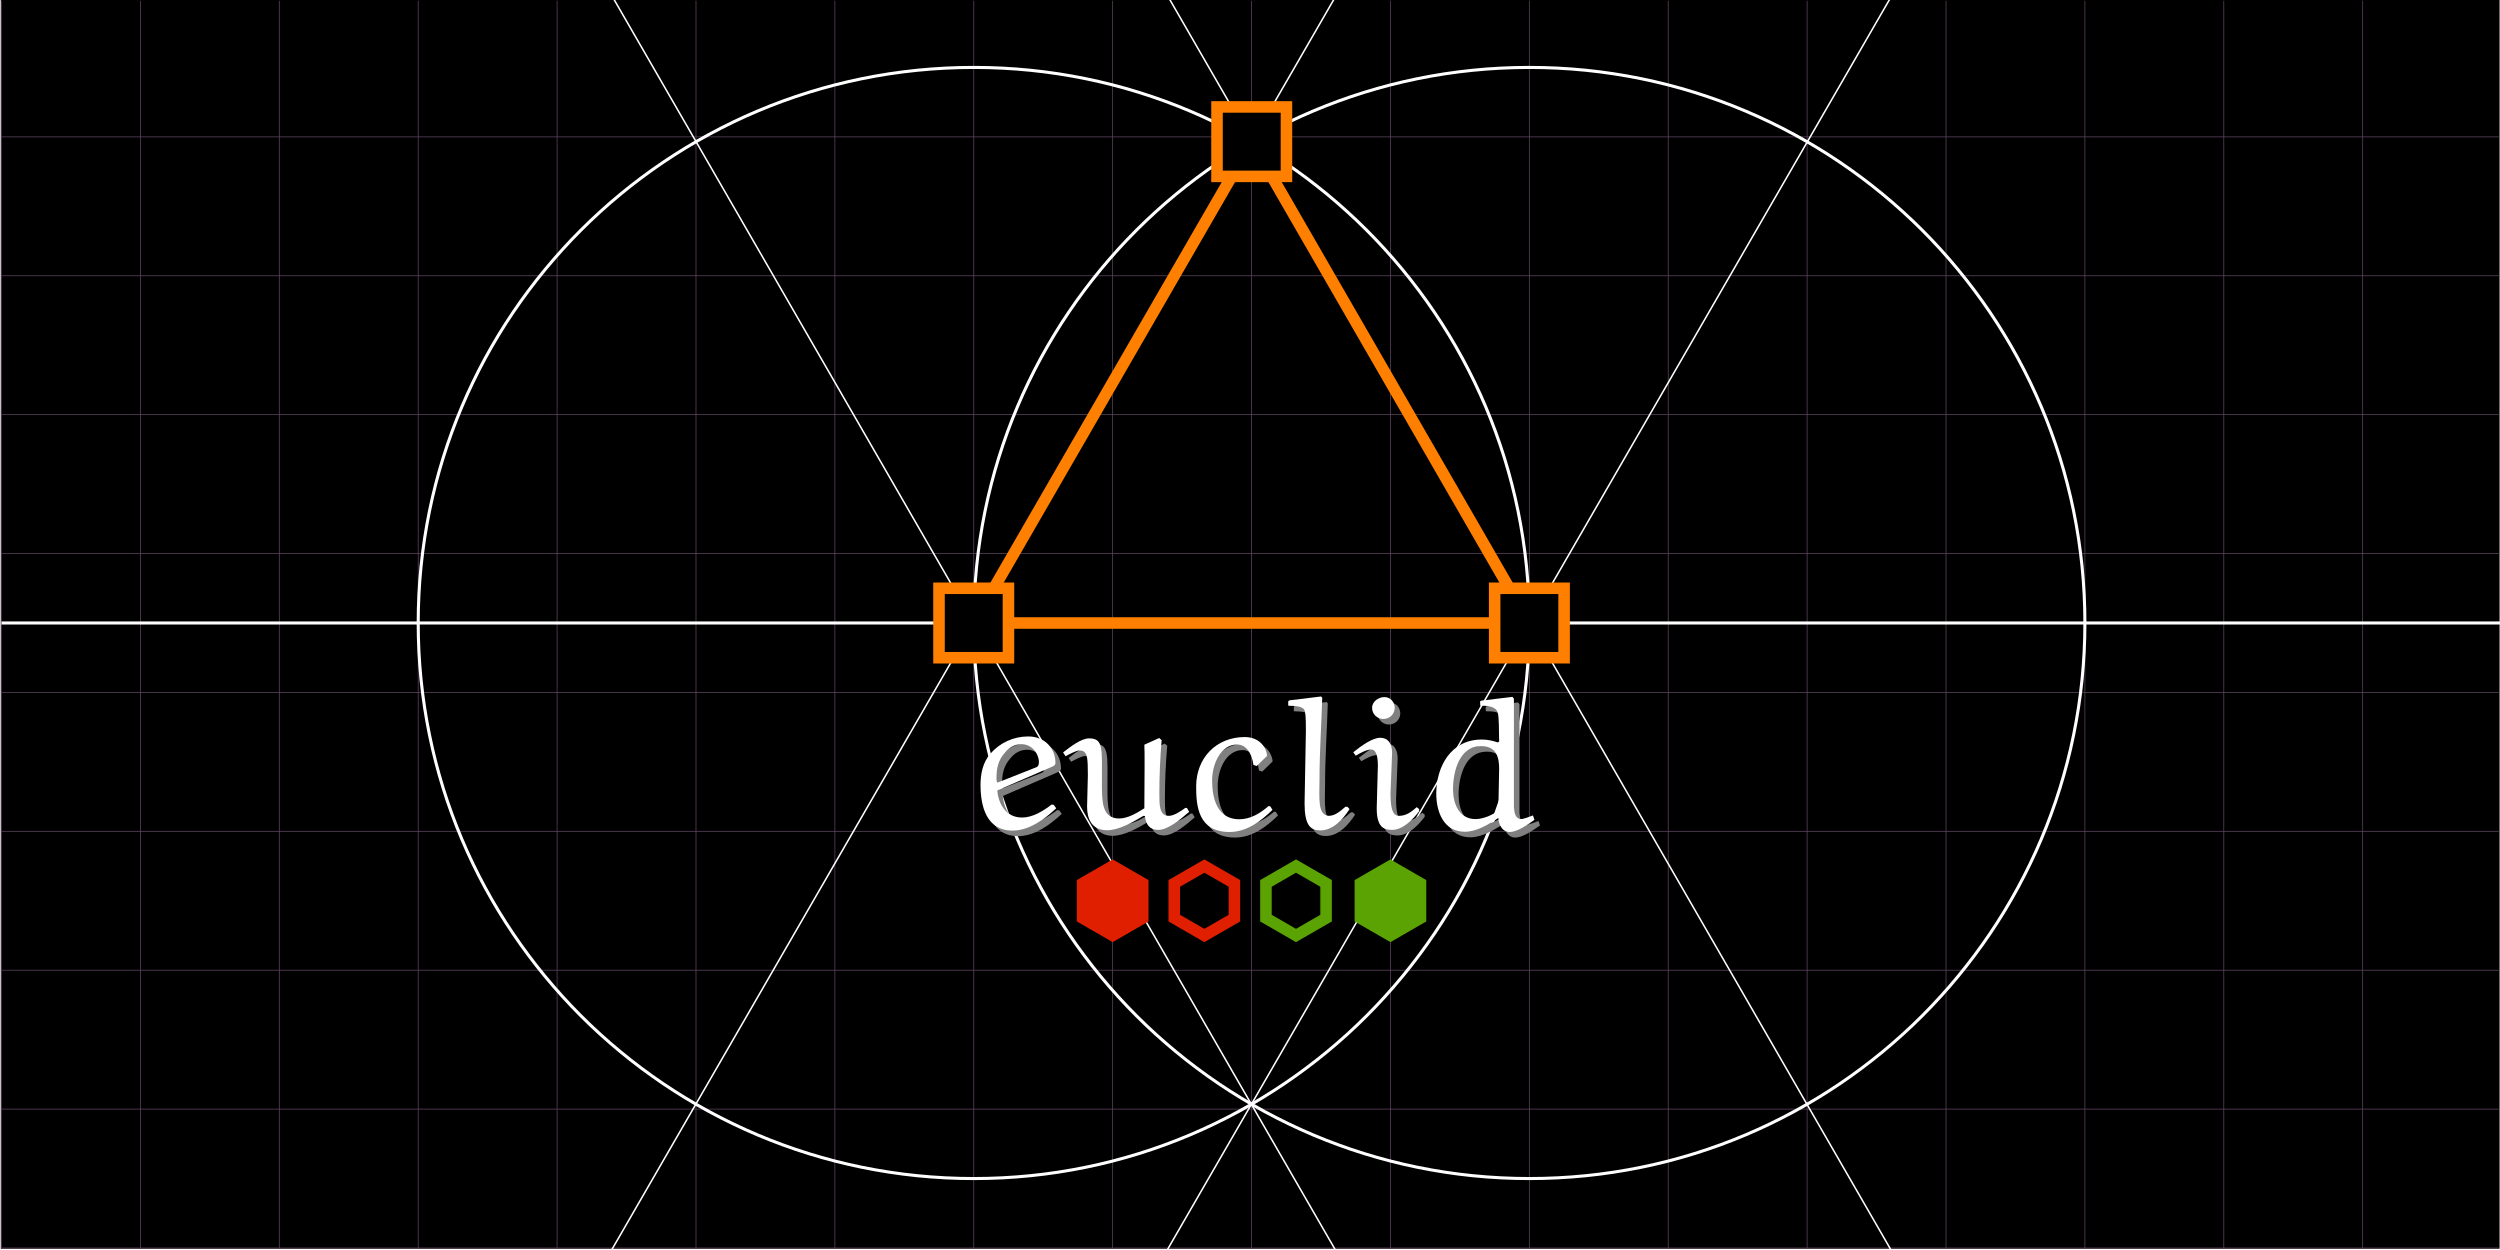
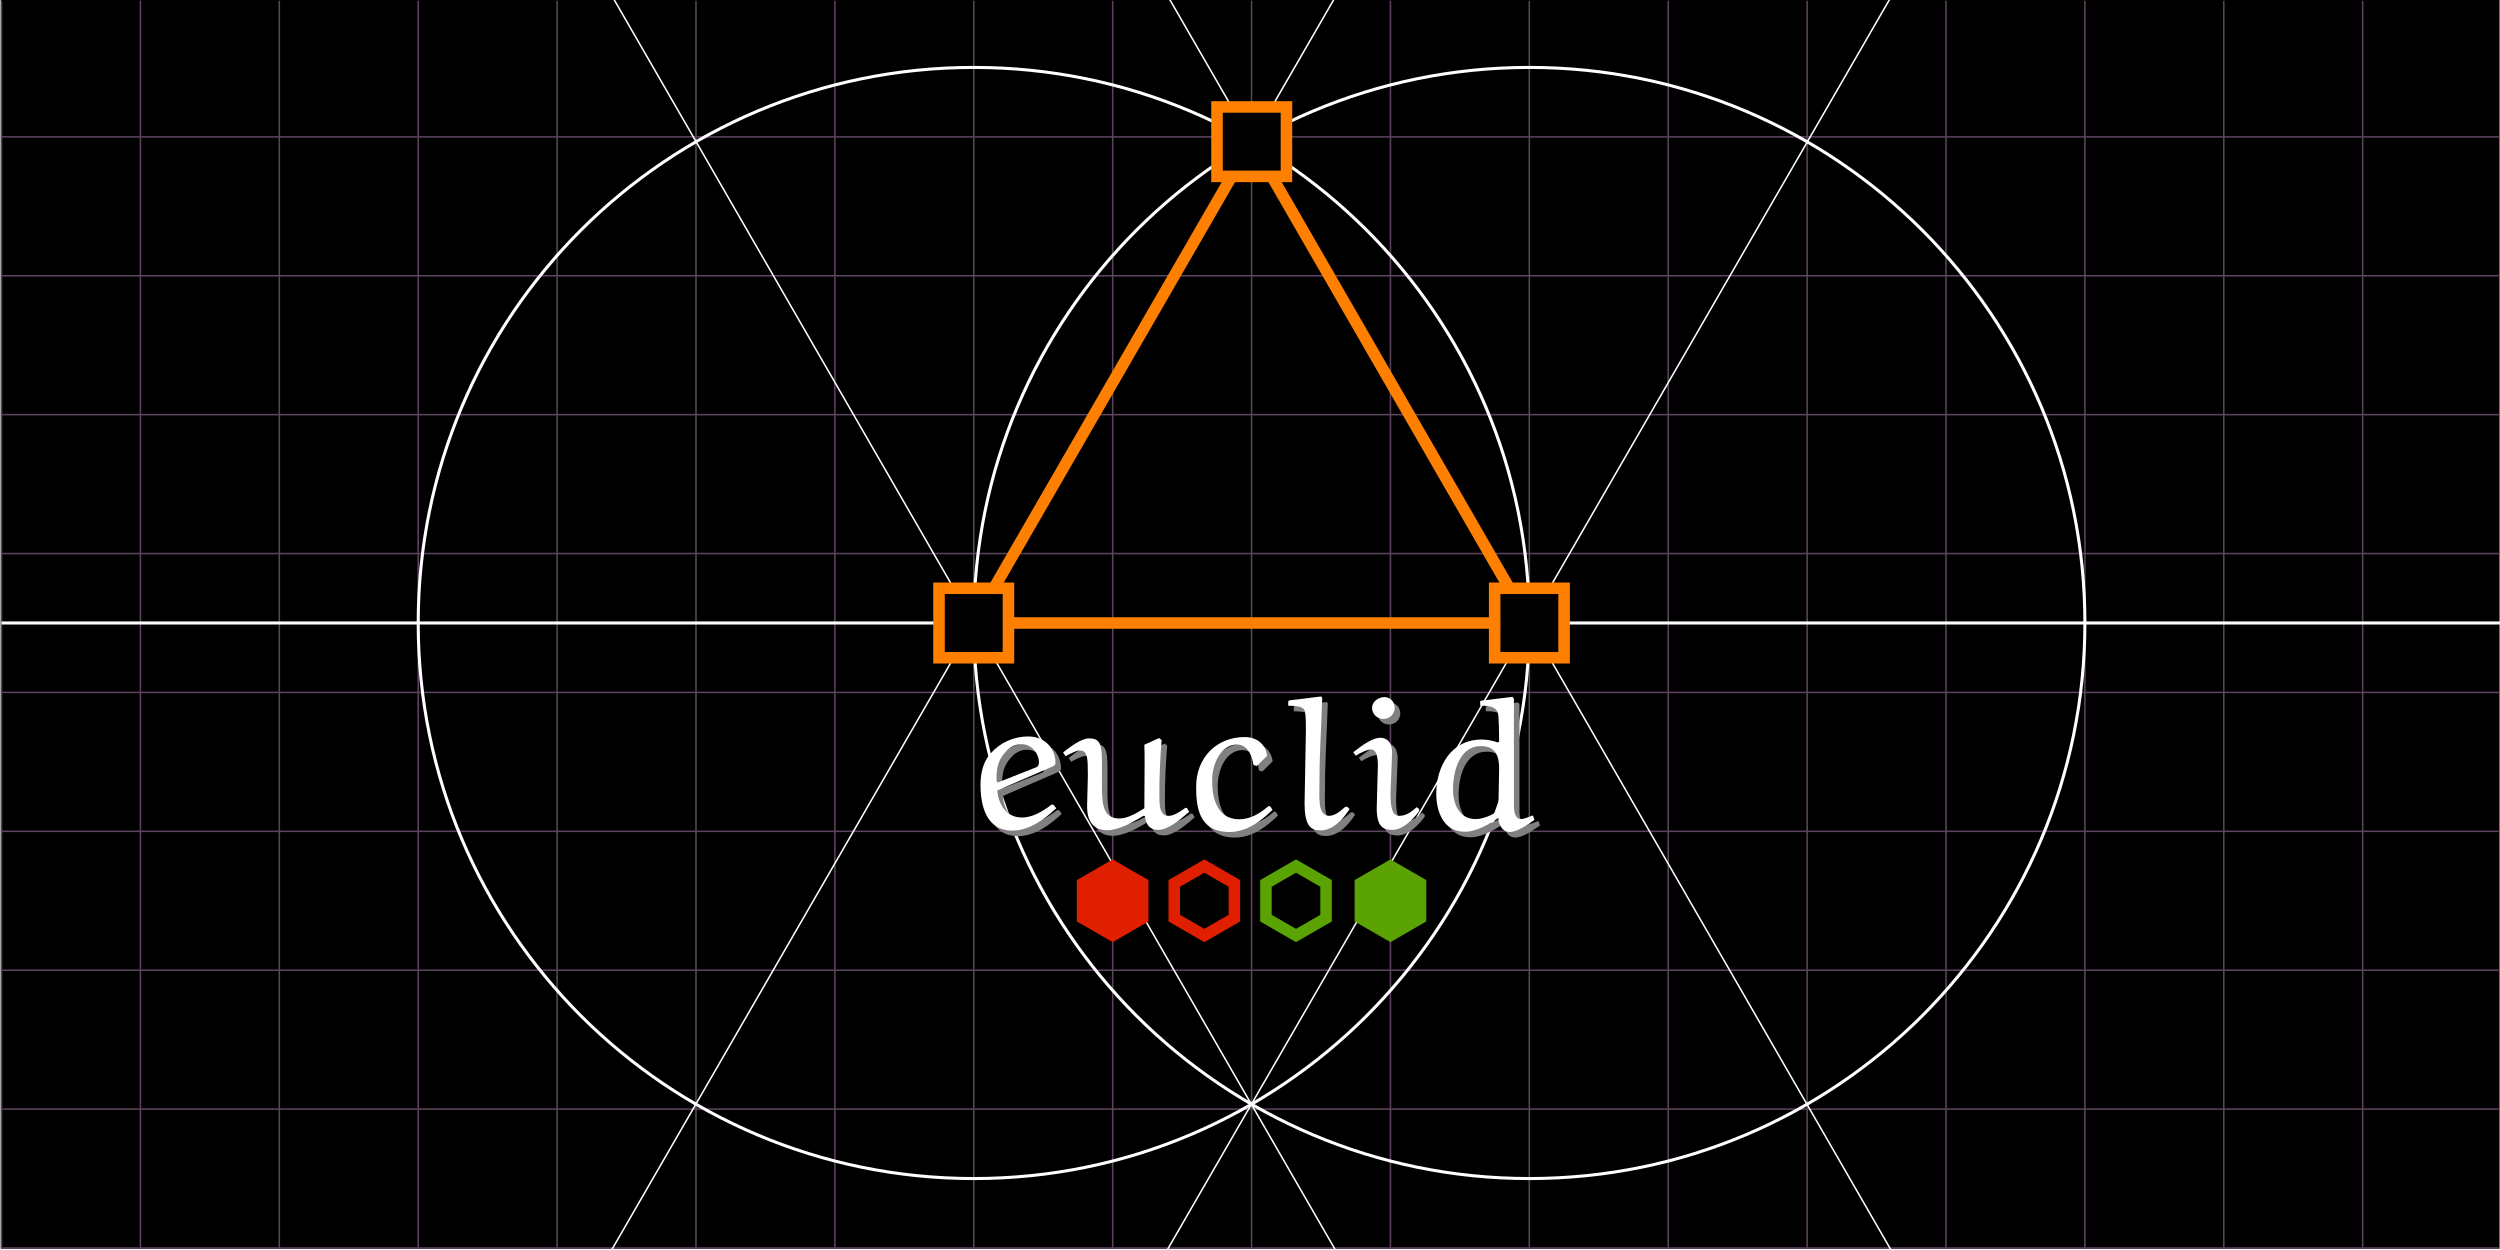
- <svg xmlns="http://www.w3.org/2000/svg" xmlns:xlink="http://www.w3.org/1999/xlink" width="648pt" height="324pt" viewBox="0 0 648 324" version="1.2" id="svg94">
-   <defs id="defs25">
-     <g id="g23">
+ <svg xmlns="http://www.w3.org/2000/svg" xmlns:xlink="http://www.w3.org/1999/xlink" width="648pt" height="324pt" viewBox="0 0 648 324" version="1.2" id="svg120">
+   <defs id="defs51">
+     <g id="g49">
      <symbol overflow="visible" id="glyph0-0">
-         <path style="stroke:none;" d="" id="path2" />
+         <path style="stroke:none;" d="" id="path28" />
      </symbol>
      <symbol overflow="visible" id="glyph0-1">
-         <path style="stroke:none;" d="M 9.859 -19.719 C 10.906 -21.016 12.406 -21.812 14.047 -21.812 C 16.844 -21.812 18.578 -19.234 18.578 -17.141 C 18.578 -16.344 18.234 -15.938 17.938 -15.844 L 7.875 -11.859 L 7.672 -12.047 C 7.625 -12.359 7.578 -12.656 7.578 -12.953 C 7.578 -15.391 7.922 -17.641 9.859 -19.719 Z M 21.812 -15.891 C 22.359 -16.141 22.859 -16.344 22.859 -16.938 C 22.859 -20.766 20.078 -23.812 15.797 -23.812 C 12 -23.812 8.422 -22.172 5.984 -19.328 C 4.031 -17.078 3.438 -14.141 3.438 -11.25 C 3.438 -5.625 5.031 0.594 11.703 0.594 C 15.984 0.594 19.969 -2.297 23.062 -5.188 L 22.422 -6.078 L 21.875 -6.172 C 19.625 -4.438 16.938 -2.797 14.203 -2.797 C 9.766 -2.797 8.062 -6.672 7.766 -9.812 Z M 21.812 -15.891 " id="path5" />
+         <path style="stroke:none;" d="M 9.859 -19.719 C 10.906 -21.016 12.406 -21.812 14.047 -21.812 C 16.844 -21.812 18.578 -19.234 18.578 -17.141 C 18.578 -16.344 18.234 -15.938 17.938 -15.844 L 7.875 -11.859 L 7.672 -12.047 C 7.625 -12.359 7.578 -12.656 7.578 -12.953 C 7.578 -15.391 7.922 -17.641 9.859 -19.719 Z M 21.812 -15.891 C 22.359 -16.141 22.859 -16.344 22.859 -16.938 C 22.859 -20.766 20.078 -23.812 15.797 -23.812 C 12 -23.812 8.422 -22.172 5.984 -19.328 C 4.031 -17.078 3.438 -14.141 3.438 -11.25 C 3.438 -5.625 5.031 0.594 11.703 0.594 C 15.984 0.594 19.969 -2.297 23.062 -5.188 L 22.422 -6.078 L 21.875 -6.172 C 19.625 -4.438 16.938 -2.797 14.203 -2.797 C 9.766 -2.797 8.062 -6.672 7.766 -9.812 Z M 21.812 -15.891 " id="path31" />
      </symbol>
      <symbol overflow="visible" id="glyph0-2">
-         <path style="stroke:none;" d="M 32.078 -5.234 L 31.688 -5.328 C 30.391 -4.391 28.688 -3.234 27.344 -3.234 C 24.906 -3.234 24.906 -5.984 24.906 -9.016 C 24.906 -13.594 25.109 -18.234 25.5 -22.859 L 24.859 -23.406 L 21.016 -21.672 C 21.078 -20.625 21.078 -18.688 21.078 -16.391 C 21.078 -12.859 21.016 -8.422 21.016 -5.188 C 19.078 -3.984 16.734 -2.547 14.5 -2.547 C 9.906 -2.547 10.016 -7.078 10.016 -12.156 C 10.016 -20.578 10.453 -23.312 6.719 -23.312 C 4.625 -23.312 1.891 -21.172 -0.047 -19.672 L 0.594 -18.688 C 1.75 -19.328 3.438 -20.172 4.141 -20.172 C 4.734 -20.172 5.234 -20.078 5.531 -19.719 C 6.172 -19.031 6.375 -18.234 6.375 -13.703 C 6.375 -12.25 6.172 -7.219 6.172 -5.578 C 6.172 -2.797 7.125 0.5 11.406 0.5 C 14.344 0.5 17.984 -1.547 20.766 -3.234 L 21.172 -3.188 C 21.375 -1.094 22.312 0.406 24.609 0.406 C 27.141 0.406 30.281 -2.234 32.625 -4.281 Z M 32.078 -5.234 " id="path8" />
+         <path style="stroke:none;" d="M 32.078 -5.234 L 31.688 -5.328 C 30.391 -4.391 28.688 -3.234 27.344 -3.234 C 24.906 -3.234 24.906 -5.984 24.906 -9.016 C 24.906 -13.594 25.109 -18.234 25.5 -22.859 L 24.859 -23.406 L 21.016 -21.672 C 21.078 -20.625 21.078 -18.688 21.078 -16.391 C 21.078 -12.859 21.016 -8.422 21.016 -5.188 C 19.078 -3.984 16.734 -2.547 14.5 -2.547 C 9.906 -2.547 10.016 -7.078 10.016 -12.156 C 10.016 -20.578 10.453 -23.312 6.719 -23.312 C 4.625 -23.312 1.891 -21.172 -0.047 -19.672 L 0.594 -18.688 C 1.75 -19.328 3.438 -20.172 4.141 -20.172 C 4.734 -20.172 5.234 -20.078 5.531 -19.719 C 6.172 -19.031 6.375 -18.234 6.375 -13.703 C 6.375 -12.25 6.172 -7.219 6.172 -5.578 C 6.172 -2.797 7.125 0.5 11.406 0.5 C 14.344 0.5 17.984 -1.547 20.766 -3.234 L 21.172 -3.188 C 21.375 -1.094 22.312 0.406 24.609 0.406 C 27.141 0.406 30.281 -2.234 32.625 -4.281 Z M 32.078 -5.234 " id="path34" />
      </symbol>
      <symbol overflow="visible" id="glyph0-3">
-         <path style="stroke:none;" d="M 21.672 -5.672 L 21.219 -5.781 C 19.031 -3.891 16.531 -2.344 13.594 -2.344 C 7.766 -2.344 6.578 -8.062 6.578 -12.359 C 6.578 -16.734 8.812 -21.719 13.047 -21.719 C 15.188 -21.719 16.844 -19.781 17.281 -16.438 L 18.125 -16.141 L 20.828 -18.781 C 20.516 -21.625 18.281 -23.656 15.047 -23.656 C 7.672 -23.656 2.438 -18.281 2.438 -10.812 C 2.438 -5.875 2.938 0.953 11.062 0.953 C 15.484 0.953 19.125 -1.75 22.219 -4.781 Z M 21.672 -5.672 " id="path11" />
+         <path style="stroke:none;" d="M 21.672 -5.672 L 21.219 -5.781 C 19.031 -3.891 16.531 -2.344 13.594 -2.344 C 7.766 -2.344 6.578 -8.062 6.578 -12.359 C 6.578 -16.734 8.812 -21.719 13.047 -21.719 C 15.188 -21.719 16.844 -19.781 17.281 -16.438 L 18.125 -16.141 L 20.828 -18.781 C 20.516 -21.625 18.281 -23.656 15.047 -23.656 C 7.672 -23.656 2.438 -18.281 2.438 -10.812 C 2.438 -5.875 2.938 0.953 11.062 0.953 C 15.484 0.953 19.125 -1.75 22.219 -4.781 Z M 21.672 -5.672 " id="path37" />
      </symbol>
      <symbol overflow="visible" id="glyph0-4">
-         <path style="stroke:none;" d="M 16.844 -5.578 C 15.594 -4.484 14.203 -3.234 12.547 -3.234 C 9.562 -3.438 10.156 -7.969 10.156 -12.906 C 10.156 -19.875 10.656 -26.844 10.859 -33.828 L 10.562 -34.172 L 2.344 -33.172 L 2.047 -32.922 L 2.047 -31.781 C 3.641 -31.688 6.031 -31.828 6.375 -30.281 C 6.625 -29.094 6.625 -26.953 6.625 -25.312 L 6.281 -6.469 C 6.281 -0.75 7.828 0.547 10.359 0.547 C 13.656 0.547 16.234 -2.344 17.938 -4.984 L 17.391 -5.578 Z M 16.844 -5.578 " id="path14" />
+         <path style="stroke:none;" d="M 16.844 -5.578 C 15.594 -4.484 14.203 -3.234 12.547 -3.234 C 9.562 -3.438 10.156 -7.969 10.156 -12.906 C 10.156 -19.875 10.656 -26.844 10.859 -33.828 L 10.562 -34.172 L 2.344 -33.172 L 2.047 -32.922 L 2.047 -31.781 C 3.641 -31.688 6.031 -31.828 6.375 -30.281 C 6.625 -29.094 6.625 -26.953 6.625 -25.312 L 6.281 -6.469 C 6.281 -0.75 7.828 0.547 10.359 0.547 C 13.656 0.547 16.234 -2.344 17.938 -4.984 L 17.391 -5.578 Z M 16.844 -5.578 " id="path40" />
      </symbol>
      <symbol overflow="visible" id="glyph0-5">
-         <path style="stroke:none;" d="M 10.766 -19.531 C 10.766 -21.719 9.906 -23.469 7.672 -23.469 C 5.734 -23.469 2.938 -21.516 0.703 -19.719 L 1.344 -18.828 C 2.547 -19.578 4.234 -20.422 5.328 -20.422 C 6.625 -20.422 7.078 -18.781 7.078 -16.188 L 6.781 -5.188 C 6.781 -0.25 8.625 0.406 10.766 0.406 C 13.5 0.406 16.094 -2.188 17.781 -4.438 L 17.781 -4.984 L 17.141 -5.484 C 15.797 -4.281 14.453 -3.234 12.547 -3.234 C 10.812 -3.234 10.359 -5.375 10.359 -9.062 Z M 11.453 -31.141 C 11.453 -32.625 10.453 -34.016 8.766 -34.016 C 7.328 -34.016 5.578 -32.922 5.578 -31.234 C 5.578 -29.641 6.875 -28.344 8.469 -28.344 C 10.062 -28.344 11.359 -29.484 11.453 -31.141 Z M 11.453 -31.141 " id="path17" />
+         <path style="stroke:none;" d="M 10.766 -19.531 C 10.766 -21.719 9.906 -23.469 7.672 -23.469 C 5.734 -23.469 2.938 -21.516 0.703 -19.719 L 1.344 -18.828 C 2.547 -19.578 4.234 -20.422 5.328 -20.422 C 6.625 -20.422 7.078 -18.781 7.078 -16.188 L 6.781 -5.188 C 6.781 -0.25 8.625 0.406 10.766 0.406 C 13.5 0.406 16.094 -2.188 17.781 -4.438 L 17.781 -4.984 L 17.141 -5.484 C 15.797 -4.281 14.453 -3.234 12.547 -3.234 C 10.812 -3.234 10.359 -5.375 10.359 -9.062 Z M 11.453 -31.141 C 11.453 -32.625 10.453 -34.016 8.766 -34.016 C 7.328 -34.016 5.578 -32.922 5.578 -31.234 C 5.578 -29.641 6.875 -28.344 8.469 -28.344 C 10.062 -28.344 11.359 -29.484 11.453 -31.141 Z M 11.453 -31.141 " id="path43" />
      </symbol>
      <symbol overflow="visible" id="glyph0-6">
-         <path style="stroke:none;" d="M 15.641 -32.875 L 15.688 -31.781 C 17.328 -31.781 19.672 -31.734 20.219 -29.984 C 20.578 -28.688 20.516 -25.109 20.578 -22.469 L 20.219 -22.266 C 18.875 -22.719 17.531 -23.016 16.094 -23.016 C 8.016 -23.016 4.281 -15.938 4.281 -8.969 C 4.281 -4.531 6.031 0.891 11.703 0.891 C 14.641 0.891 17.828 -0.953 20.375 -2.688 C 20.469 -0.953 21.375 0.953 23.312 0.953 C 25.25 0.953 27.797 -0.844 29.734 -2.188 L 29.344 -3.344 C 28.344 -2.938 26.797 -2.391 26.297 -2.391 C 24.812 -2.391 24.5 -4.031 24.406 -5.484 L 24.406 -33.625 L 24.016 -34.078 L 15.891 -33.078 Z M 20.375 -4.734 C 19.031 -3.391 16.234 -2.391 14.5 -2.391 C 10.016 -2.391 8.625 -6.625 8.625 -10.109 C 8.625 -14.797 10.312 -21.312 15.891 -21.312 C 20.031 -21.312 20.578 -18.125 20.578 -15.438 Z M 20.375 -4.734 " id="path20" />
+         <path style="stroke:none;" d="M 15.641 -32.875 L 15.688 -31.781 C 17.328 -31.781 19.672 -31.734 20.219 -29.984 C 20.578 -28.688 20.516 -25.109 20.578 -22.469 L 20.219 -22.266 C 18.875 -22.719 17.531 -23.016 16.094 -23.016 C 8.016 -23.016 4.281 -15.938 4.281 -8.969 C 4.281 -4.531 6.031 0.891 11.703 0.891 C 14.641 0.891 17.828 -0.953 20.375 -2.688 C 20.469 -0.953 21.375 0.953 23.312 0.953 C 25.25 0.953 27.797 -0.844 29.734 -2.188 L 29.344 -3.344 C 28.344 -2.938 26.797 -2.391 26.297 -2.391 C 24.812 -2.391 24.5 -4.031 24.406 -5.484 L 24.406 -33.625 L 24.016 -34.078 L 15.891 -33.078 Z M 20.375 -4.734 C 19.031 -3.391 16.234 -2.391 14.5 -2.391 C 10.016 -2.391 8.625 -6.625 8.625 -10.109 C 8.625 -14.797 10.312 -21.312 15.891 -21.312 C 20.031 -21.312 20.578 -18.125 20.578 -15.438 Z M 20.375 -4.734 " id="path46" />
      </symbol>
    </g>
  </defs>
-   <g id="surface1520">
-     <path style="fill-rule:nonzero;fill:rgb(0%,0%,0%);fill-opacity:1;stroke-width:0.399;stroke-linecap:butt;stroke-linejoin:miter;stroke:rgb(0%,0%,0%);stroke-opacity:1;stroke-miterlimit:10;" d="M 0 -0 L 0 323.285 L 647.289 323.285 L 647.289 -0 Z M 0 -0 " transform="matrix(1,0,0,-1,0.398,323.48)" id="path27" />
-     <path style="fill:none;stroke-width:0.199;stroke-linecap:butt;stroke-linejoin:miter;stroke:rgb(35.979%,26.72%,37.302%);stroke-opacity:1;stroke-miterlimit:10;" d="M 0 -0 L 647.289 -0 M 0 36 L 647.289 36 M 0 72 L 647.289 72 M 0 108 L 647.289 108 M 0 144.003 L 647.289 144.003 M 0 180.003 L 647.289 180.003 M 0 216.003 L 647.289 216.003 M 0 252.003 L 647.289 252.003 M 0 288.003 L 647.289 288.003 M 0 -0 L 0 323.285 M 36 -0 L 36 323.285 M 72 -0 L 72 323.285 M 108 -0 L 108 323.285 M 144 -0 L 144 323.285 M 180 -0 L 180 323.285 M 216.004 -0 L 216.004 323.285 M 252.004 -0 L 252.004 323.285 M 288.004 -0 L 288.004 323.285 M 324.004 -0 L 324.004 323.285 M 360.004 -0 L 360.004 323.285 M 396.004 -0 L 396.004 323.285 M 432.004 -0 L 432.004 323.285 M 468.004 -0 L 468.004 323.285 M 504.008 -0 L 504.008 323.285 M 540.008 -0 L 540.008 323.285 M 576.008 -0 L 576.008 323.285 M 612.008 -0 L 612.008 323.285 " transform="matrix(1,0,0,-1,0.398,323.48)" id="path29" />
-     <path style="fill:none;stroke-width:0.797;stroke-linecap:butt;stroke-linejoin:miter;stroke:rgb(100%,100%,100%);stroke-opacity:1;stroke-miterlimit:10;" d="M 0 162.003 L 648.008 162.003 " transform="matrix(1,0,0,-1,0.398,323.48)" id="path31" />
-     <path style="fill:none;stroke-width:0.797;stroke-linecap:butt;stroke-linejoin:miter;stroke:rgb(100%,100%,100%);stroke-opacity:1;stroke-miterlimit:10;" d="M 396.004 162.003 C 396.004 241.535 331.536 306.003 252.004 306.003 C 172.473 306.003 108 241.535 108 162.003 C 108 82.472 172.473 18 252.004 18 C 331.536 18 396.004 82.472 396.004 162.003 Z M 396.004 162.003 " transform="matrix(1,0,0,-1,0.398,323.48)" id="path33" />
-     <path style="fill:none;stroke-width:0.797;stroke-linecap:butt;stroke-linejoin:miter;stroke:rgb(100%,100%,100%);stroke-opacity:1;stroke-miterlimit:10;" d="M 540.008 162.003 C 540.008 241.535 475.536 306.003 396.004 306.003 C 316.473 306.003 252.004 241.535 252.004 162.003 C 252.004 82.472 316.473 18 396.004 18 C 475.536 18 540.008 82.472 540.008 162.003 Z M 540.008 162.003 " transform="matrix(1,0,0,-1,0.398,323.48)" id="path35" />
-     <path style="fill:none;stroke-width:0.399;stroke-linecap:butt;stroke-linejoin:miter;stroke:rgb(100%,100%,100%);stroke-opacity:1;stroke-miterlimit:10;" d="M 89.954 -118.571 L 486.086 567.328 " transform="matrix(1,0,0,-1,0.398,323.48)" id="path37" />
-     <path style="fill:none;stroke-width:0.399;stroke-linecap:butt;stroke-linejoin:miter;stroke:rgb(100%,100%,100%);stroke-opacity:1;stroke-miterlimit:10;" d="M 557.895 -118.665 L 162.172 567.418 " transform="matrix(1,0,0,-1,0.398,323.48)" id="path39" />
-     <path style="fill:none;stroke-width:0.399;stroke-linecap:butt;stroke-linejoin:miter;stroke:rgb(100%,100%,100%);stroke-opacity:1;stroke-miterlimit:10;" d="M 90.094 442.644 L 485.856 -243.411 " transform="matrix(1,0,0,-1,0.398,323.48)" id="path41" />
-     <path style="fill:none;stroke-width:0.399;stroke-linecap:butt;stroke-linejoin:miter;stroke:rgb(100%,100%,100%);stroke-opacity:1;stroke-miterlimit:10;" d="M 558.071 442.55 L 161.899 -243.317 " transform="matrix(1,0,0,-1,0.398,323.48)" id="path43" />
-     <path style="fill:none;stroke-width:2.989;stroke-linecap:butt;stroke-linejoin:miter;stroke:rgb(100%,50%,0%);stroke-opacity:1;stroke-miterlimit:10;" d="M 251.993 161.996 L 396.016 161.996 " transform="matrix(1,0,0,-1,0.398,323.48)" id="path45" />
-     <path style="fill:none;stroke-width:2.989;stroke-linecap:butt;stroke-linejoin:miter;stroke:rgb(100%,50%,0%);stroke-opacity:1;stroke-miterlimit:10;" d="M 251.993 161.996 L 324.051 286.761 " transform="matrix(1,0,0,-1,0.398,323.48)" id="path47" />
-     <path style="fill:none;stroke-width:2.989;stroke-linecap:butt;stroke-linejoin:miter;stroke:rgb(100%,50%,0%);stroke-opacity:1;stroke-miterlimit:10;" d="M 396.016 161.996 L 324.051 286.761 " transform="matrix(1,0,0,-1,0.398,323.48)" id="path49" />
-     <path style="fill-rule:nonzero;fill:rgb(0%,0%,0%);fill-opacity:1;stroke-width:2.989;stroke-linecap:butt;stroke-linejoin:miter;stroke:rgb(100%,50%,0%);stroke-opacity:1;stroke-miterlimit:10;" d="M 242.993 152.996 L 260.993 152.996 L 260.993 170.996 L 242.993 170.996 Z M 242.993 152.996 " transform="matrix(1,0,0,-1,0.398,323.48)" id="path51" />
-     <path style="fill-rule:nonzero;fill:rgb(0%,0%,0%);fill-opacity:1;stroke-width:2.989;stroke-linecap:butt;stroke-linejoin:miter;stroke:rgb(100%,50%,0%);stroke-opacity:1;stroke-miterlimit:10;" d="M 387.016 152.996 L 405.016 152.996 L 405.016 170.996 L 387.016 170.996 Z M 387.016 152.996 " transform="matrix(1,0,0,-1,0.398,323.48)" id="path53" />
-     <path style="fill-rule:nonzero;fill:rgb(0%,0%,0%);fill-opacity:1;stroke-width:2.989;stroke-linecap:butt;stroke-linejoin:miter;stroke:rgb(100%,50%,0%);stroke-opacity:1;stroke-miterlimit:10;" d="M 315.051 277.761 L 333.051 277.761 L 333.051 295.761 L 315.051 295.761 Z M 315.051 277.761 " transform="matrix(1,0,0,-1,0.398,323.48)" id="path55" />
-     <g style="fill:rgb(50%,50%,50%);fill-opacity:1;" id="g69">
-       <use xlink:href="#glyph0-1" x="252.154" y="216.141" id="use57" />
-       <use xlink:href="#glyph0-2" x="277.041" y="216.141" id="use59" />
-       <use xlink:href="#glyph0-3" x="309.046" y="216.141" id="use61" />
-       <use xlink:href="#glyph0-4" x="333.305" y="216.141" id="use63" />
-       <use xlink:href="#glyph0-5" x="351.506" y="216.141" id="use65" />
-       <use xlink:href="#glyph0-6" x="369.439" y="216.141" id="use67" />
+   <g id="surface7626">
+     <path style="fill-rule:nonzero;fill:rgb(0%,0%,0%);fill-opacity:1;stroke-width:0.399;stroke-linecap:butt;stroke-linejoin:miter;stroke:rgb(0%,0%,0%);stroke-opacity:1;stroke-miterlimit:10;" d="M 0 -0 L 0 323.285 L 647.289 323.285 L 647.289 -0 Z M 0 -0 " transform="matrix(1,0,0,-1,0.398,323.48)" id="path53" />
+     <path style="fill:none;stroke-width:0.399;stroke-linecap:butt;stroke-linejoin:miter;stroke:rgb(35.979%,26.72%,37.302%);stroke-opacity:1;stroke-miterlimit:10;" d="M 0 -0 L 647.289 -0 M 0 36 L 647.289 36 M 0 72 L 647.289 72 M 0 108 L 647.289 108 M 0 144.003 L 647.289 144.003 M 0 180.003 L 647.289 180.003 M 0 216.003 L 647.289 216.003 M 0 252.003 L 647.289 252.003 M 0 288.003 L 647.289 288.003 M 0 -0 L 0 323.285 M 36 -0 L 36 323.285 M 72 -0 L 72 323.285 M 108 -0 L 108 323.285 M 144 -0 L 144 323.285 M 180 -0 L 180 323.285 M 216.004 -0 L 216.004 323.285 M 252.004 -0 L 252.004 323.285 M 288.004 -0 L 288.004 323.285 M 324.004 -0 L 324.004 323.285 M 360.004 -0 L 360.004 323.285 M 396.004 -0 L 396.004 323.285 M 432.004 -0 L 432.004 323.285 M 468.004 -0 L 468.004 323.285 M 504.008 -0 L 504.008 323.285 M 540.008 -0 L 540.008 323.285 M 576.008 -0 L 576.008 323.285 M 612.008 -0 L 612.008 323.285 " transform="matrix(1,0,0,-1,0.398,323.48)" id="path55" />
+     <path style="fill:none;stroke-width:0.797;stroke-linecap:butt;stroke-linejoin:miter;stroke:rgb(100%,100%,100%);stroke-opacity:1;stroke-miterlimit:10;" d="M 0 162.003 L 648.008 162.003 " transform="matrix(1,0,0,-1,0.398,323.48)" id="path57" />
+     <path style="fill:none;stroke-width:0.797;stroke-linecap:butt;stroke-linejoin:miter;stroke:rgb(100%,100%,100%);stroke-opacity:1;stroke-miterlimit:10;" d="M 396.004 162.003 C 396.004 241.535 331.536 306.003 252.004 306.003 C 172.473 306.003 108 241.535 108 162.003 C 108 82.472 172.473 18 252.004 18 C 331.536 18 396.004 82.472 396.004 162.003 Z M 396.004 162.003 " transform="matrix(1,0,0,-1,0.398,323.48)" id="path59" />
+     <path style="fill:none;stroke-width:0.797;stroke-linecap:butt;stroke-linejoin:miter;stroke:rgb(100%,100%,100%);stroke-opacity:1;stroke-miterlimit:10;" d="M 540.008 162.003 C 540.008 241.535 475.536 306.003 396.004 306.003 C 316.473 306.003 252.004 241.535 252.004 162.003 C 252.004 82.472 316.473 18 396.004 18 C 475.536 18 540.008 82.472 540.008 162.003 Z M 540.008 162.003 " transform="matrix(1,0,0,-1,0.398,323.48)" id="path61" />
+     <path style="fill:none;stroke-width:0.399;stroke-linecap:butt;stroke-linejoin:miter;stroke:rgb(100%,100%,100%);stroke-opacity:1;stroke-miterlimit:10;" d="M 89.954 -118.571 L 486.086 567.328 " transform="matrix(1,0,0,-1,0.398,323.48)" id="path63" />
+     <path style="fill:none;stroke-width:0.399;stroke-linecap:butt;stroke-linejoin:miter;stroke:rgb(100%,100%,100%);stroke-opacity:1;stroke-miterlimit:10;" d="M 557.895 -118.665 L 162.172 567.418 " transform="matrix(1,0,0,-1,0.398,323.48)" id="path65" />
+     <path style="fill:none;stroke-width:0.399;stroke-linecap:butt;stroke-linejoin:miter;stroke:rgb(100%,100%,100%);stroke-opacity:1;stroke-miterlimit:10;" d="M 90.094 442.644 L 485.856 -243.411 " transform="matrix(1,0,0,-1,0.398,323.48)" id="path67" />
+     <path style="fill:none;stroke-width:0.399;stroke-linecap:butt;stroke-linejoin:miter;stroke:rgb(100%,100%,100%);stroke-opacity:1;stroke-miterlimit:10;" d="M 558.071 442.55 L 161.899 -243.317 " transform="matrix(1,0,0,-1,0.398,323.48)" id="path69" />
+     <path style="fill:none;stroke-width:2.989;stroke-linecap:butt;stroke-linejoin:miter;stroke:rgb(100%,50%,0%);stroke-opacity:1;stroke-miterlimit:10;" d="M 251.993 161.996 L 396.016 161.996 " transform="matrix(1,0,0,-1,0.398,323.48)" id="path71" />
+     <path style="fill:none;stroke-width:2.989;stroke-linecap:butt;stroke-linejoin:miter;stroke:rgb(100%,50%,0%);stroke-opacity:1;stroke-miterlimit:10;" d="M 251.993 161.996 L 324.051 286.761 " transform="matrix(1,0,0,-1,0.398,323.48)" id="path73" />
+     <path style="fill:none;stroke-width:2.989;stroke-linecap:butt;stroke-linejoin:miter;stroke:rgb(100%,50%,0%);stroke-opacity:1;stroke-miterlimit:10;" d="M 396.016 161.996 L 324.051 286.761 " transform="matrix(1,0,0,-1,0.398,323.48)" id="path75" />
+     <path style="fill-rule:nonzero;fill:rgb(0%,0%,0%);fill-opacity:1;stroke-width:2.989;stroke-linecap:butt;stroke-linejoin:miter;stroke:rgb(100%,50%,0%);stroke-opacity:1;stroke-miterlimit:10;" d="M 242.993 152.996 L 260.993 152.996 L 260.993 170.996 L 242.993 170.996 Z M 242.993 152.996 " transform="matrix(1,0,0,-1,0.398,323.48)" id="path77" />
+     <path style="fill-rule:nonzero;fill:rgb(0%,0%,0%);fill-opacity:1;stroke-width:2.989;stroke-linecap:butt;stroke-linejoin:miter;stroke:rgb(100%,50%,0%);stroke-opacity:1;stroke-miterlimit:10;" d="M 387.016 152.996 L 405.016 152.996 L 405.016 170.996 L 387.016 170.996 Z M 387.016 152.996 " transform="matrix(1,0,0,-1,0.398,323.48)" id="path79" />
+     <path style="fill-rule:nonzero;fill:rgb(0%,0%,0%);fill-opacity:1;stroke-width:2.989;stroke-linecap:butt;stroke-linejoin:miter;stroke:rgb(100%,50%,0%);stroke-opacity:1;stroke-miterlimit:10;" d="M 315.051 277.761 L 333.051 277.761 L 333.051 295.761 L 315.051 295.761 Z M 315.051 277.761 " transform="matrix(1,0,0,-1,0.398,323.48)" id="path81" />
+     <g style="fill:rgb(50%,50%,50%);fill-opacity:1;" id="g95">
+       <use xlink:href="#glyph0-1" x="252.154" y="216.141" id="use83" />
+       <use xlink:href="#glyph0-2" x="277.041" y="216.141" id="use85" />
+       <use xlink:href="#glyph0-3" x="309.046" y="216.141" id="use87" />
+       <use xlink:href="#glyph0-4" x="333.305" y="216.141" id="use89" />
+       <use xlink:href="#glyph0-5" x="351.506" y="216.141" id="use91" />
+       <use xlink:href="#glyph0-6" x="369.439" y="216.141" id="use93" />
    </g>
-     <g style="fill:rgb(100%,100%,100%);fill-opacity:1;" id="g83">
-       <use xlink:href="#glyph0-1" x="250.713" y="214.7" id="use71" />
-       <use xlink:href="#glyph0-2" x="275.6" y="214.7" id="use73" />
-       <use xlink:href="#glyph0-3" x="307.605" y="214.7" id="use75" />
-       <use xlink:href="#glyph0-4" x="331.864" y="214.7" id="use77" />
-       <use xlink:href="#glyph0-5" x="350.065" y="214.7" id="use79" />
-       <use xlink:href="#glyph0-6" x="367.998" y="214.7" id="use81" />
+     <g style="fill:rgb(100%,100%,100%);fill-opacity:1;" id="g109">
+       <use xlink:href="#glyph0-1" x="250.713" y="214.7" id="use97" />
+       <use xlink:href="#glyph0-2" x="275.6" y="214.7" id="use99" />
+       <use xlink:href="#glyph0-3" x="307.605" y="214.7" id="use101" />
+       <use xlink:href="#glyph0-4" x="331.864" y="214.7" id="use103" />
+       <use xlink:href="#glyph0-5" x="350.065" y="214.7" id="use105" />
+       <use xlink:href="#glyph0-6" x="367.998" y="214.7" id="use107" />
    </g>
-     <path style="fill-rule:nonzero;fill:rgb(87.755%,12.244%,0%);fill-opacity:1;stroke-width:2.989;stroke-linecap:butt;stroke-linejoin:miter;stroke:rgb(87.755%,12.244%,0%);stroke-opacity:1;stroke-miterlimit:10;" d="M 280.207 94.5 L 280.207 85.5 L 288.004 81 L 295.797 85.5 L 295.797 94.5 L 288.004 99 Z M 280.207 94.5 " transform="matrix(1,0,0,-1,0.398,323.48)" id="path85" />
-     <path style="fill-rule:nonzero;fill:rgb(0%,0%,0%);fill-opacity:1;stroke-width:2.989;stroke-linecap:butt;stroke-linejoin:miter;stroke:rgb(87.755%,12.244%,0%);stroke-opacity:1;stroke-miterlimit:10;" d="M 303.969 94.5 L 303.969 85.5 L 311.766 81 L 319.559 85.5 L 319.559 94.5 L 311.766 99 Z M 303.969 94.5 " transform="matrix(1,0,0,-1,0.398,323.48)" id="path87" />
-     <path style="fill-rule:nonzero;fill:rgb(0%,0%,0%);fill-opacity:1;stroke-width:2.989;stroke-linecap:butt;stroke-linejoin:miter;stroke:rgb(35.359%,63.878%,0.76%);stroke-opacity:1;stroke-miterlimit:10;" d="M 327.731 94.5 L 327.731 85.5 L 335.524 81 L 343.321 85.5 L 343.321 94.5 L 335.524 99 Z M 327.731 94.5 " transform="matrix(1,0,0,-1,0.398,323.48)" id="path89" />
-     <path style="fill-rule:nonzero;fill:rgb(35.359%,63.878%,0.76%);fill-opacity:1;stroke-width:2.989;stroke-linecap:butt;stroke-linejoin:miter;stroke:rgb(35.359%,63.878%,0.76%);stroke-opacity:1;stroke-miterlimit:10;" d="M 352.211 94.5 L 352.211 85.5 L 360.004 81 L 367.797 85.5 L 367.797 94.5 L 360.004 99 Z M 352.211 94.5 " transform="matrix(1,0,0,-1,0.398,323.48)" id="path91" />
+     <path style="fill-rule:nonzero;fill:rgb(87.755%,12.244%,0%);fill-opacity:1;stroke-width:2.989;stroke-linecap:butt;stroke-linejoin:miter;stroke:rgb(87.755%,12.244%,0%);stroke-opacity:1;stroke-miterlimit:10;" d="M 280.207 94.5 L 280.207 85.5 L 288.004 81 L 295.797 85.5 L 295.797 94.5 L 288.004 99 Z M 280.207 94.5 " transform="matrix(1,0,0,-1,0.398,323.48)" id="path111" />
+     <path style="fill-rule:nonzero;fill:rgb(0%,0%,0%);fill-opacity:1;stroke-width:2.989;stroke-linecap:butt;stroke-linejoin:miter;stroke:rgb(87.755%,12.244%,0%);stroke-opacity:1;stroke-miterlimit:10;" d="M 303.969 94.5 L 303.969 85.5 L 311.766 81 L 319.559 85.5 L 319.559 94.5 L 311.766 99 Z M 303.969 94.5 " transform="matrix(1,0,0,-1,0.398,323.48)" id="path113" />
+     <path style="fill-rule:nonzero;fill:rgb(0%,0%,0%);fill-opacity:1;stroke-width:2.989;stroke-linecap:butt;stroke-linejoin:miter;stroke:rgb(35.359%,63.878%,0.76%);stroke-opacity:1;stroke-miterlimit:10;" d="M 327.731 94.5 L 327.731 85.5 L 335.524 81 L 343.321 85.5 L 343.321 94.5 L 335.524 99 Z M 327.731 94.5 " transform="matrix(1,0,0,-1,0.398,323.48)" id="path115" />
+     <path style="fill-rule:nonzero;fill:rgb(35.359%,63.878%,0.76%);fill-opacity:1;stroke-width:2.989;stroke-linecap:butt;stroke-linejoin:miter;stroke:rgb(35.359%,63.878%,0.76%);stroke-opacity:1;stroke-miterlimit:10;" d="M 352.211 94.5 L 352.211 85.5 L 360.004 81 L 367.797 85.5 L 367.797 94.5 L 360.004 99 Z M 352.211 94.5 " transform="matrix(1,0,0,-1,0.398,323.48)" id="path117" />
  </g>
</svg>
